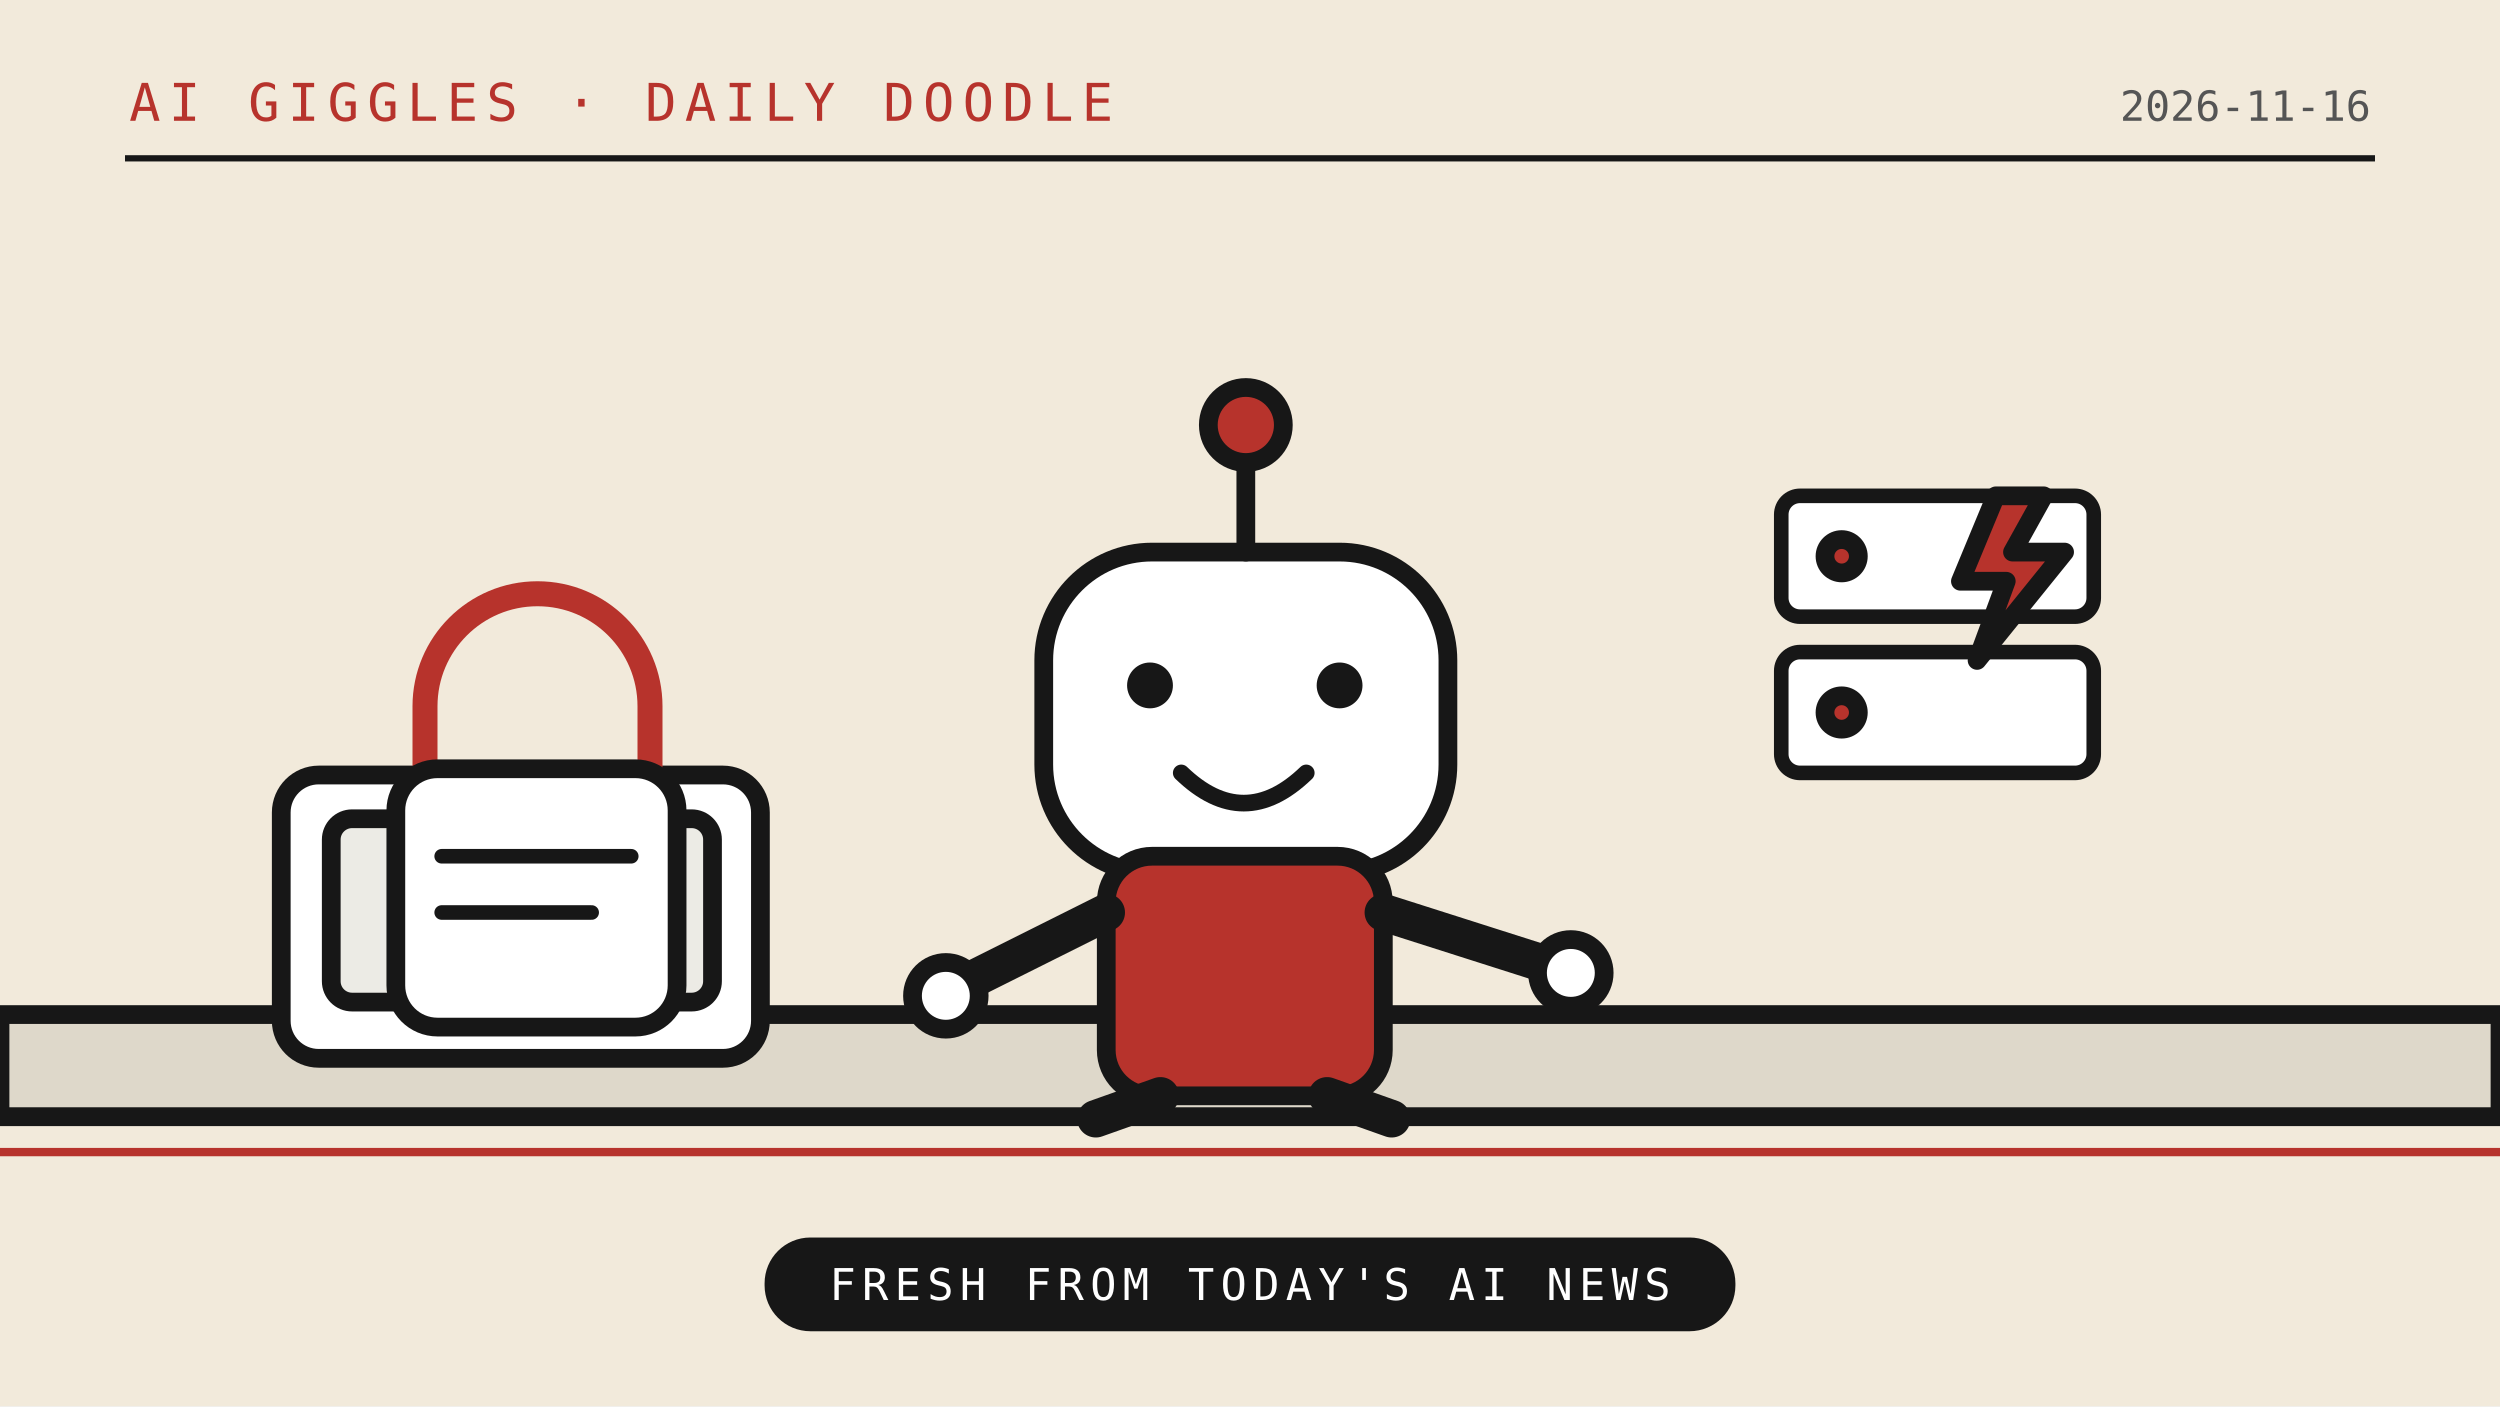
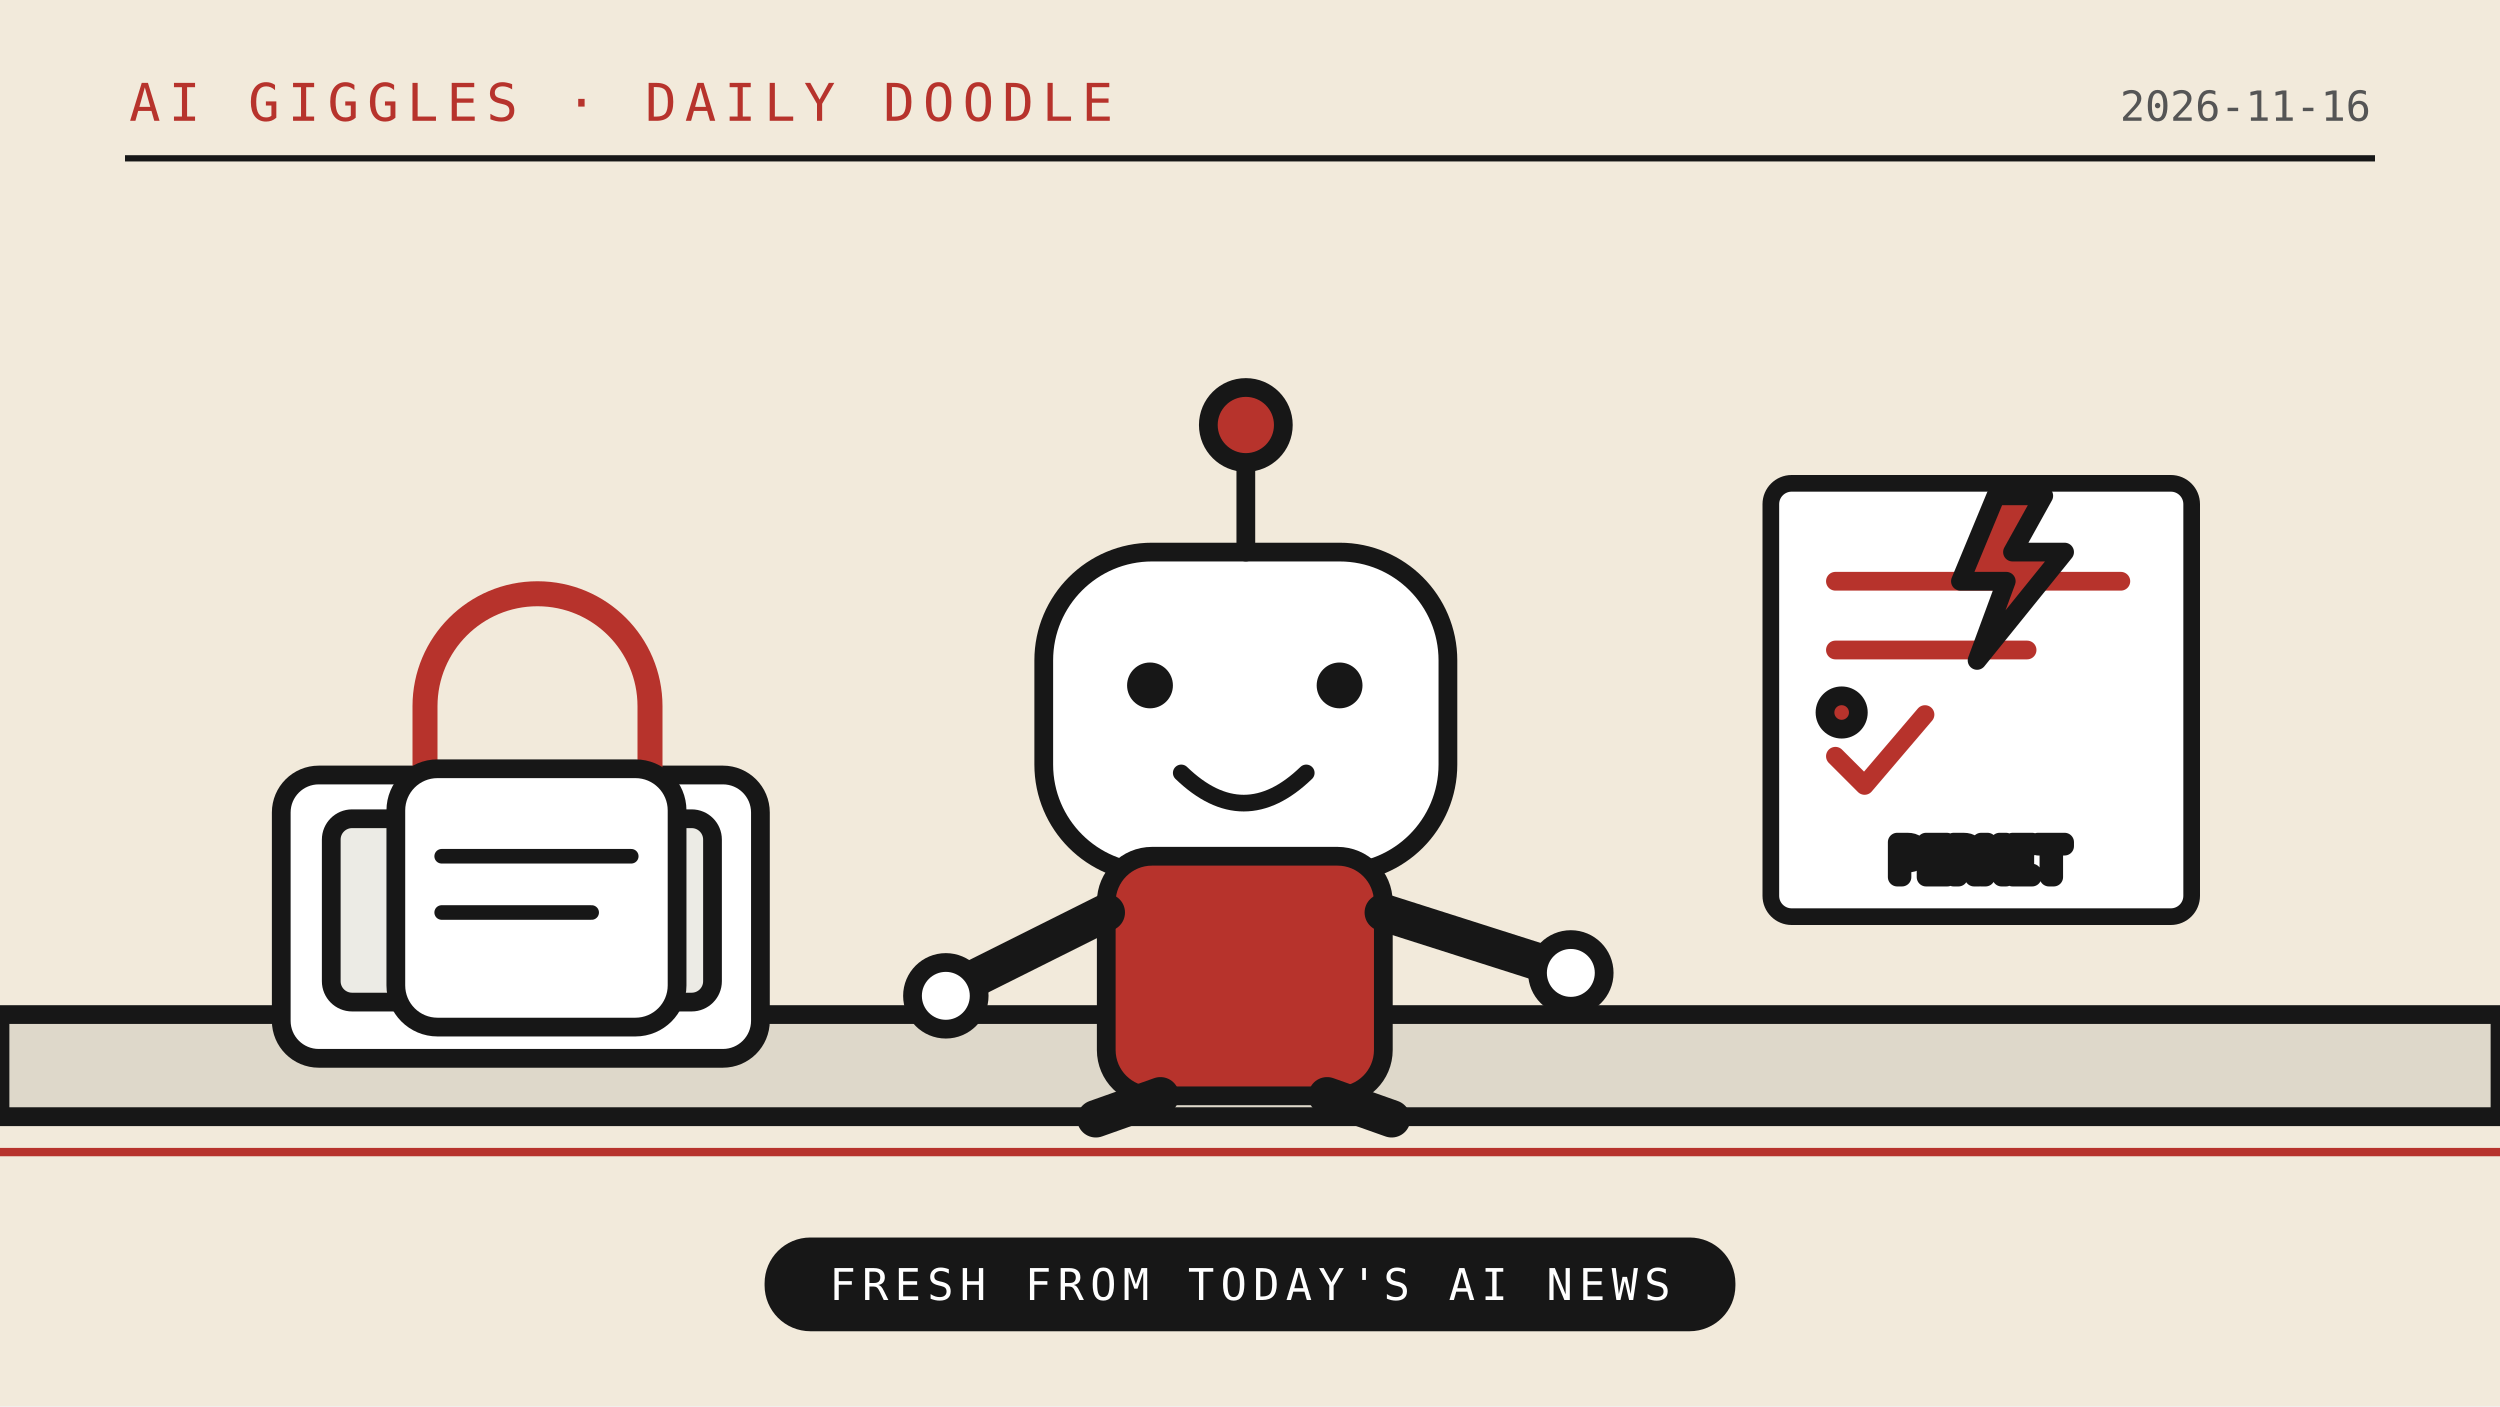
<svg xmlns="http://www.w3.org/2000/svg" viewBox="0 0 1200 675" role="img">
  <rect width="1200" height="675" fill="#f2eadb" />
  <path d="M0 536H1200" stroke="#171717" stroke-width="9" />
  <path d="M0 553H1200" stroke="#b7332c" stroke-width="4" />
  <path d="M60 76H1140" stroke="#171717" stroke-width="3" />
  <text x="62" y="58" font-family="monospace" font-size="25" letter-spacing="4" fill="#b7332c">AI GIGGLES · DAILY DOODLE</text>
  <text x="1138" y="58" text-anchor="end" font-family="monospace" font-size="20" fill="#555">2026-11-16</text>
  <g stroke="#171717" stroke-width="9" stroke-linejoin="round" stroke-linecap="round">
    <path d="M0 487h1200v49H0z" fill="#ded8ca" />
    <rect x="135" y="372" width="230" height="136" rx="18" fill="#fff" />
    <rect x="159" y="393" width="183" height="88" rx="10" fill="#ecebe5" />
    <path d="M197 476l27-35 25 22 26-32 37 45" fill="none" />
    <path d="M204 375v-36a54 54 0 0 1 108 0v36" fill="none" stroke="#b7332c" stroke-width="12" />
    <rect x="190" y="369" width="135" height="124" rx="20" fill="#fff" />
    <path d="M212 411h91M212 438h72" fill="none" stroke-width="7" />
    <rect x="501" y="265" width="194" height="154" rx="52" fill="#fff" />
    <path d="M598 265v-46" fill="none" stroke-width="9" />
    <circle cx="598" cy="204" r="18" fill="#b7332c" />
    <circle cx="552" cy="329" r="11" fill="#171717" stroke="none" />
    <circle cx="643" cy="329" r="11" fill="#171717" stroke="none" />
    <path d="M567 371q30 29 60 0" fill="none" stroke-width="8" />
    <rect x="531" y="411" width="133" height="115" rx="22" fill="#b7332c" />
    <path d="M531 438l-78 39M664 438l91 29" fill="none" stroke-width="18" />
    <circle cx="454" cy="478" r="16" fill="#fff" />
    <circle cx="754" cy="467" r="16" fill="#fff" />
    <path d="M557 526l-31 11M637 526l31 11" fill="none" stroke-width="18" />
-     <rect x="855" y="238" width="150" height="58" rx="9" fill="#fff" stroke="#171717" stroke-width="7" />
-     <rect x="855" y="313" width="150" height="58" rx="9" fill="#fff" stroke="#171717" stroke-width="7" />
-     <circle cx="884" cy="267" r="8" fill="#b7332c" />
+     <rect x="850" y="232" width="202" height="208" rx="10" fill="#fff" stroke="#171717" stroke-width="8" />
+     <path d="M881 279h137M881 312h92M881 363l14 14 29-34" fill="none" stroke="#b7332c" stroke-width="9" />
+     <text x="950" y="421" text-anchor="middle" font-family="monospace" font-size="23" fill="#171717">PERMIT</text>
    <circle cx="884" cy="342" r="8" fill="#b7332c" />
    <path d="M958 238l-17 41h22l-14 38 42-52h-25l15-27z" fill="#b7332c" />
  </g>
  <rect x="367" y="594" width="466" height="45" rx="22" fill="#171717" />
  <text x="600" y="624" text-anchor="middle" font-family="monospace" font-size="21" letter-spacing="3" fill="#fff">FRESH FROM TODAY'S AI NEWS</text>
</svg>
